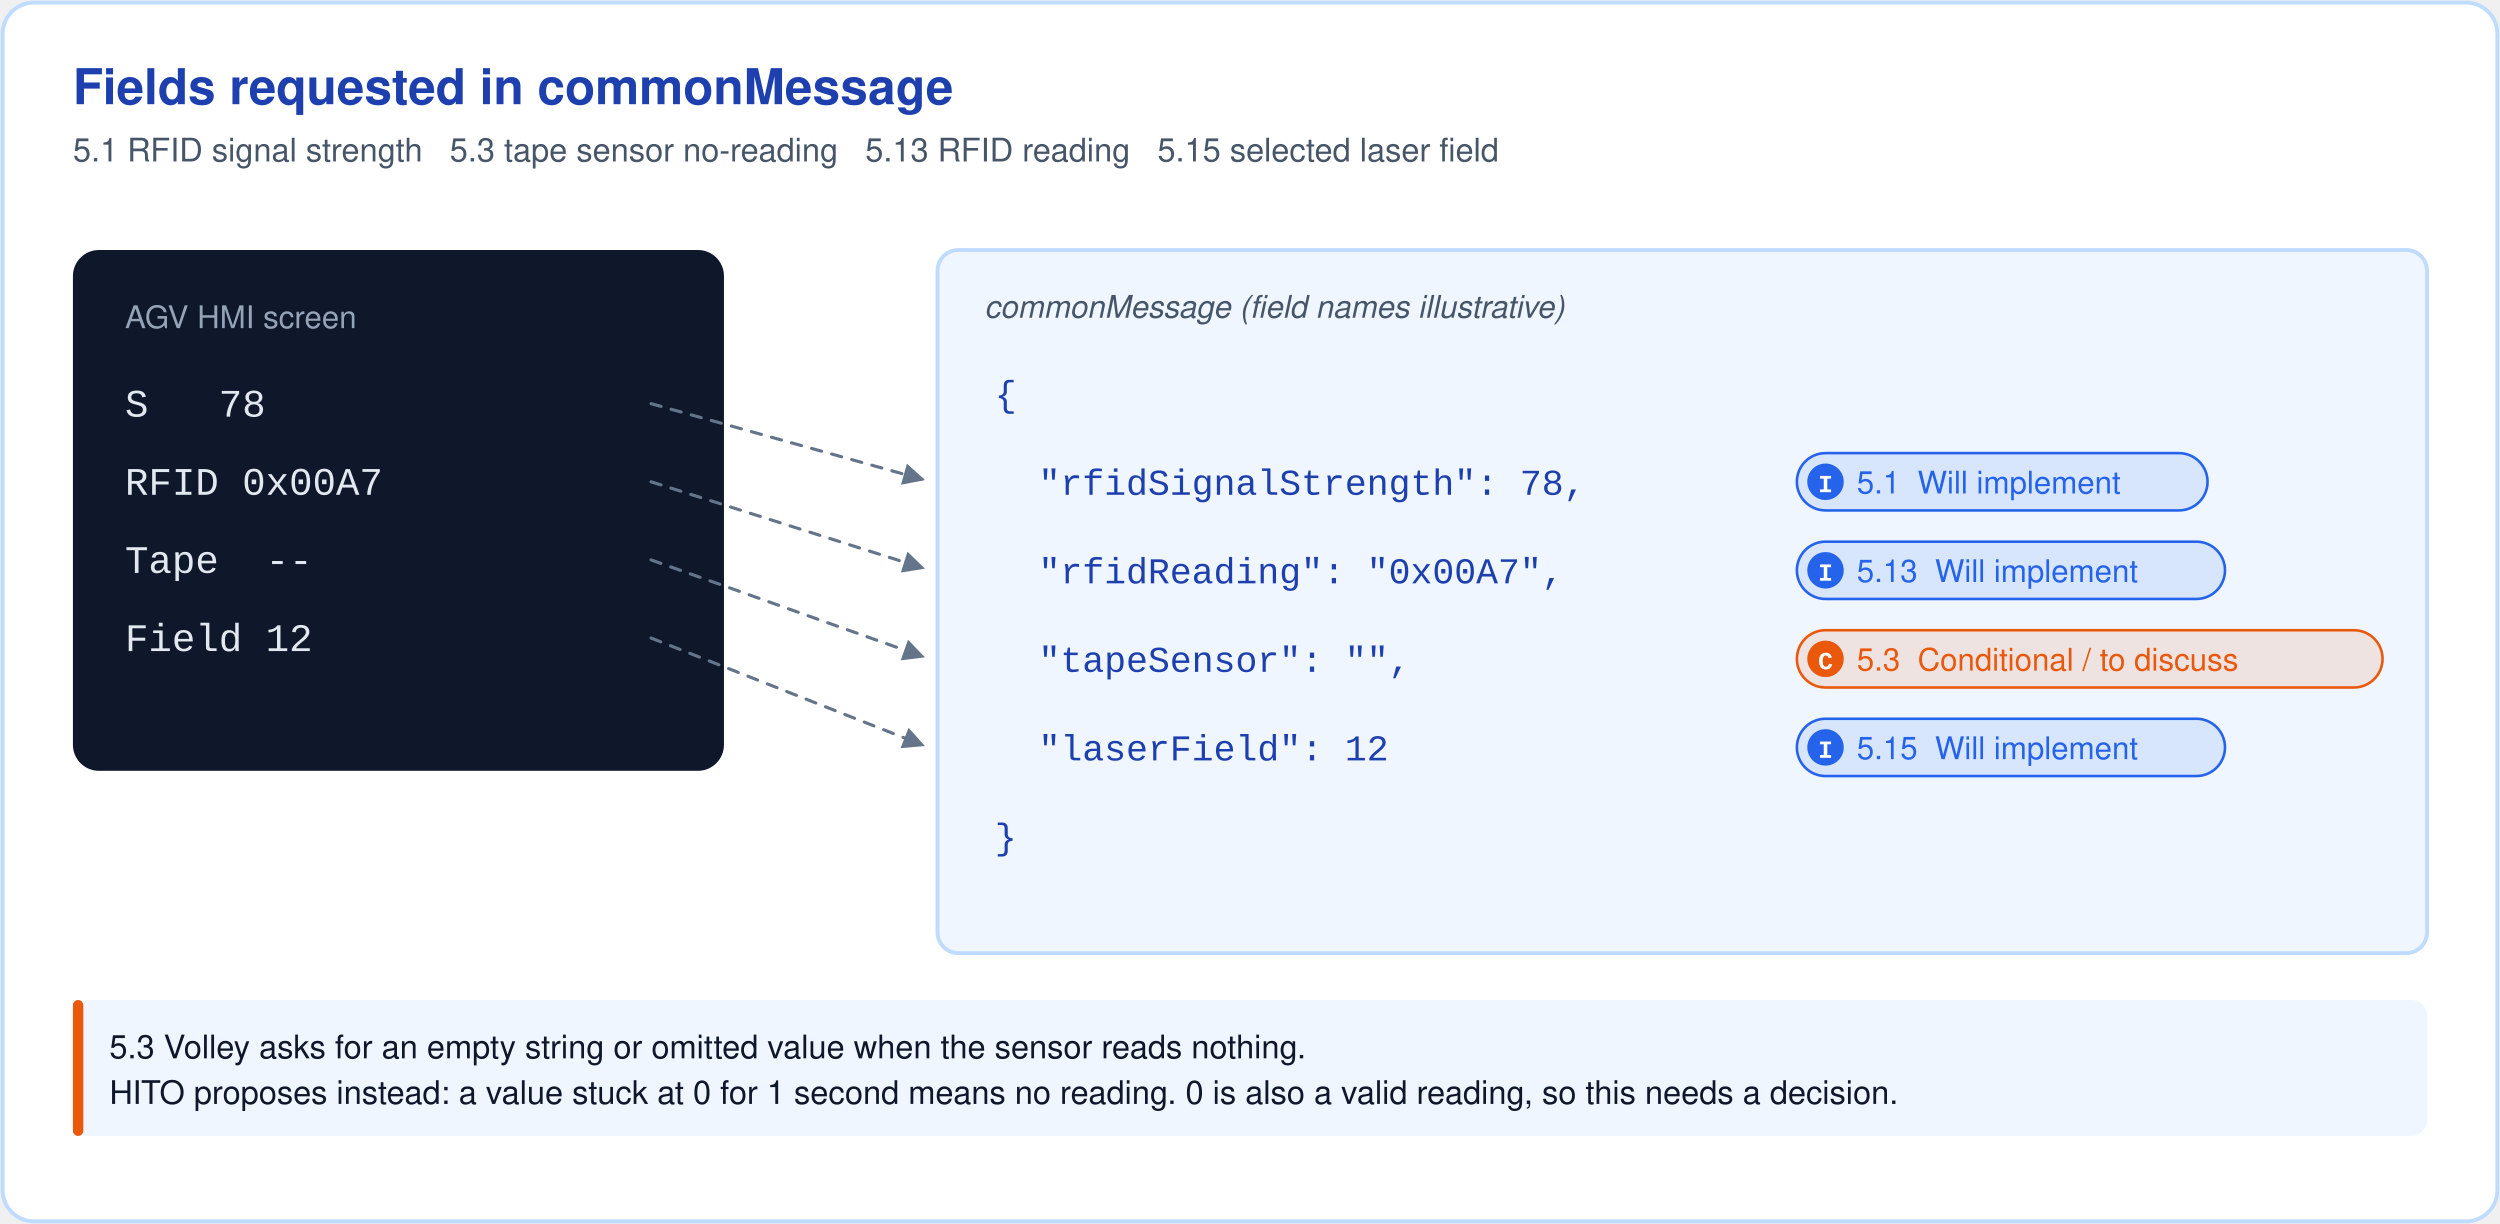
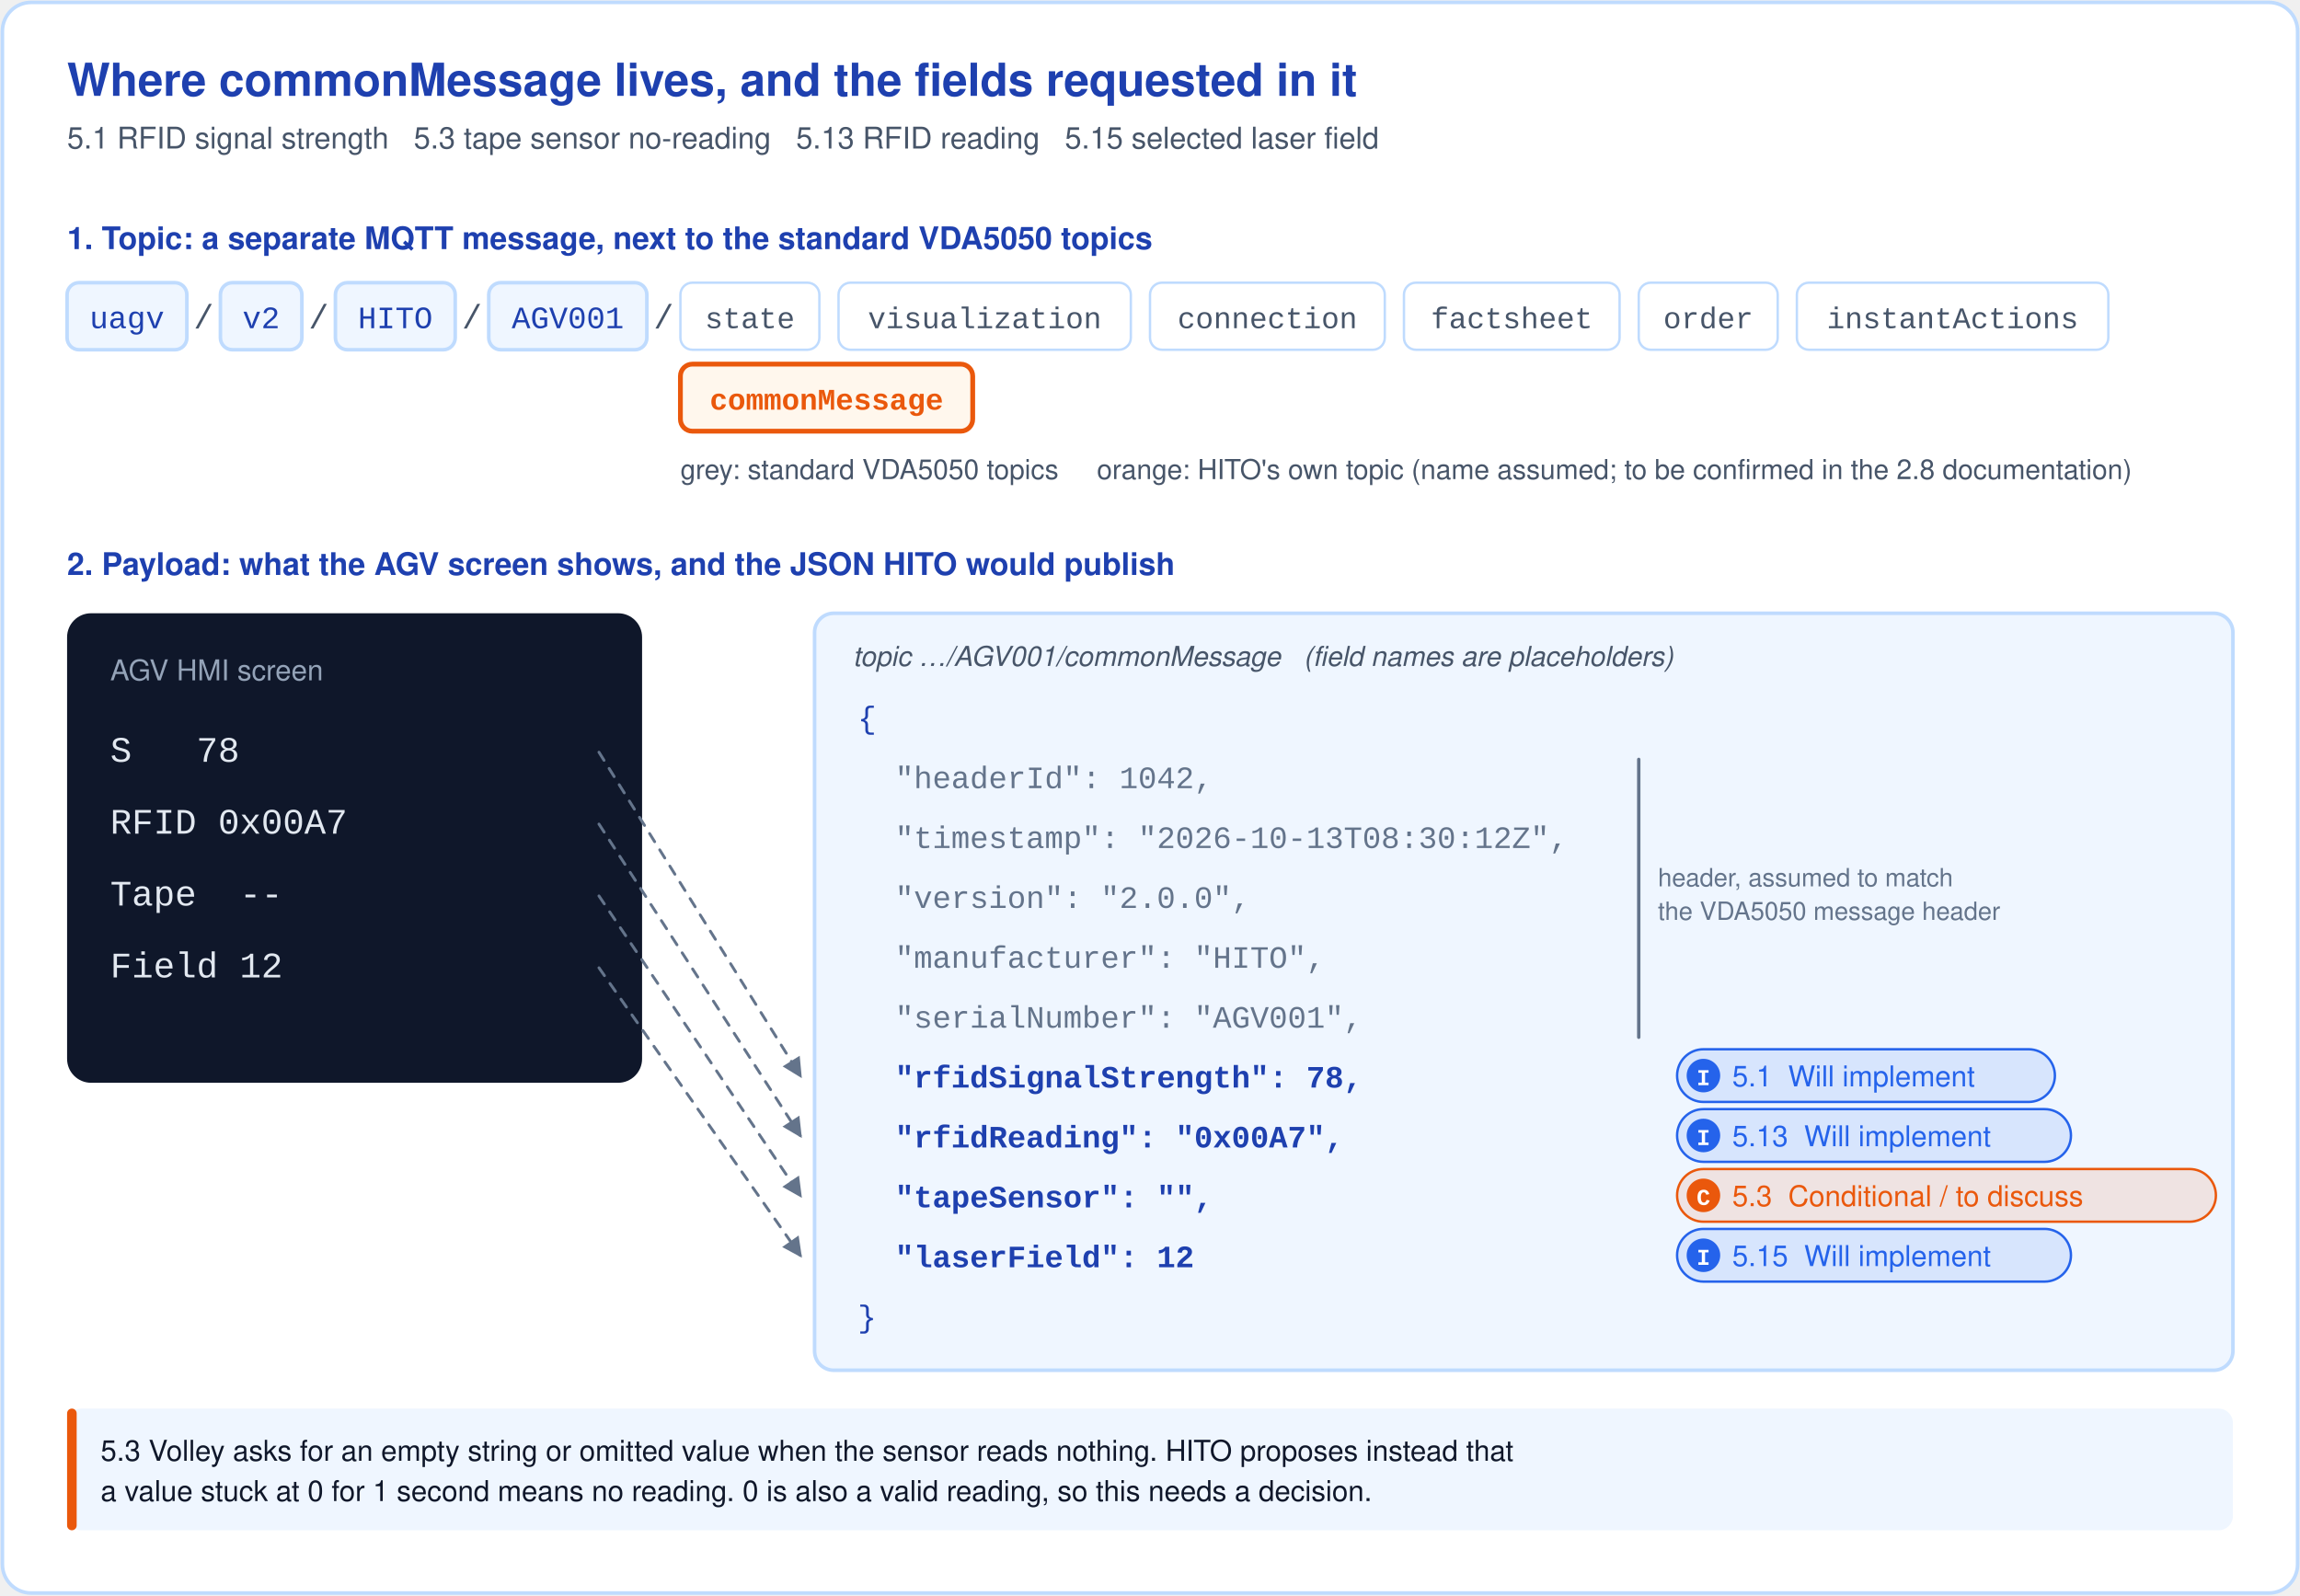
- <svg xmlns="http://www.w3.org/2000/svg" width="960" height="470" viewBox="0 0 960 470" role="img" aria-label="Fields requested in commonMessage">
+ <svg xmlns="http://www.w3.org/2000/svg" width="960" height="666" viewBox="0 0 960 666" role="img" aria-label="Where commonMessage lives, and the fields requested in it">
  <defs>
    <marker id="ah-primary" viewBox="0 0 10 10" refX="8.5" refY="5" markerWidth="7" markerHeight="7" orient="auto-start-reverse">
      <path d="M0,0 L10,5 L0,10 z" fill="#2563EB" />
    </marker>
    <marker id="ah-secondary" viewBox="0 0 10 10" refX="8.5" refY="5" markerWidth="7" markerHeight="7" orient="auto-start-reverse">
      <path d="M0,0 L10,5 L0,10 z" fill="#3B82F6" />
    </marker>
    <marker id="ah-accent" viewBox="0 0 10 10" refX="8.5" refY="5" markerWidth="7" markerHeight="7" orient="auto-start-reverse">
      <path d="M0,0 L10,5 L0,10 z" fill="#EA580C" />
    </marker>
    <marker id="ah-bg" viewBox="0 0 10 10" refX="8.5" refY="5" markerWidth="7" markerHeight="7" orient="auto-start-reverse">
      <path d="M0,0 L10,5 L0,10 z" fill="#EFF6FF" />
    </marker>
    <marker id="ah-fg" viewBox="0 0 10 10" refX="8.5" refY="5" markerWidth="7" markerHeight="7" orient="auto-start-reverse">
      <path d="M0,0 L10,5 L0,10 z" fill="#1E40AF" />
    </marker>
    <marker id="ah-card" viewBox="0 0 10 10" refX="8.5" refY="5" markerWidth="7" markerHeight="7" orient="auto-start-reverse">
      <path d="M0,0 L10,5 L0,10 z" fill="#FFFFFF" />
    </marker>
    <marker id="ah-muted" viewBox="0 0 10 10" refX="8.5" refY="5" markerWidth="7" markerHeight="7" orient="auto-start-reverse">
      <path d="M0,0 L10,5 L0,10 z" fill="#E9EFF8" />
    </marker>
    <marker id="ah-mutedfg" viewBox="0 0 10 10" refX="8.5" refY="5" markerWidth="7" markerHeight="7" orient="auto-start-reverse">
      <path d="M0,0 L10,5 L0,10 z" fill="#475569" />
    </marker>
    <marker id="ah-border" viewBox="0 0 10 10" refX="8.5" refY="5" markerWidth="7" markerHeight="7" orient="auto-start-reverse">
      <path d="M0,0 L10,5 L0,10 z" fill="#BFDBFE" />
    </marker>
    <marker id="ah-red" viewBox="0 0 10 10" refX="8.5" refY="5" markerWidth="7" markerHeight="7" orient="auto-start-reverse">
      <path d="M0,0 L10,5 L0,10 z" fill="#DC2626" />
    </marker>
    <marker id="ah-green" viewBox="0 0 10 10" refX="8.5" refY="5" markerWidth="7" markerHeight="7" orient="auto-start-reverse">
      <path d="M0,0 L10,5 L0,10 z" fill="#15803D" />
    </marker>
    <marker id="ah-teal" viewBox="0 0 10 10" refX="8.5" refY="5" markerWidth="7" markerHeight="7" orient="auto-start-reverse">
      <path d="M0,0 L10,5 L0,10 z" fill="#0E7490" />
    </marker>
    <marker id="ah-slate" viewBox="0 0 10 10" refX="8.5" refY="5" markerWidth="7" markerHeight="7" orient="auto-start-reverse">
      <path d="M0,0 L10,5 L0,10 z" fill="#64748B" />
    </marker>
    <marker id="ah-ink" viewBox="0 0 10 10" refX="8.5" refY="5" markerWidth="7" markerHeight="7" orient="auto-start-reverse">
      <path d="M0,0 L10,5 L0,10 z" fill="#0F172A" />
    </marker>
    <marker id="ah-tape" viewBox="0 0 10 10" refX="8.5" refY="5" markerWidth="7" markerHeight="7" orient="auto-start-reverse">
      <path d="M0,0 L10,5 L0,10 z" fill="#94A3B8" />
    </marker>
    <pattern id="hatch-red" width="8" height="8" patternUnits="userSpaceOnUse" patternTransform="rotate(45)">
      <rect width="8" height="8" fill="#DC2626" opacity="0.08" />
      <line x1="0" y1="0" x2="0" y2="8" stroke="#DC2626" stroke-width="2" opacity="0.35" />
    </pattern>
  </defs>
-   <rect x="1" y="1" width="958" height="468" rx="12" fill="#FFFFFF" stroke="#BFDBFE" stroke-width="1.5" />
-   <text x="28" y="40" font-family="'IBM Plex Sans', 'Segoe UI', Helvetica, Arial, sans-serif" font-size="19" font-weight="600" fill="#1E40AF" text-anchor="start" style="white-space:pre" xml:space="preserve">Fields requested in commonMessage</text>
+   <rect x="1" y="1" width="958" height="664" rx="12" fill="#FFFFFF" stroke="#BFDBFE" stroke-width="1.5" />
+   <text x="28" y="40" font-family="'IBM Plex Sans', 'Segoe UI', Helvetica, Arial, sans-serif" font-size="19" font-weight="600" fill="#1E40AF" text-anchor="start" style="white-space:pre" xml:space="preserve">Where commonMessage lives, and the fields requested in it</text>
  <text x="28" y="62" font-family="'IBM Plex Sans', 'Segoe UI', Helvetica, Arial, sans-serif" font-size="12.5" font-weight="400" fill="#475569" text-anchor="start" style="white-space:pre" xml:space="preserve">5.1 RFID signal strength   5.3 tape sensor no-reading   5.13 RFID reading   5.15 selected laser field</text>
-   <rect x="28" y="96" width="250" height="200" rx="10" fill="#0F172A" />
-   <text x="48" y="126" font-family="'IBM Plex Sans', 'Segoe UI', Helvetica, Arial, sans-serif" font-size="12" font-weight="400" fill="#94A3B8" text-anchor="start" style="white-space:pre" xml:space="preserve">AGV HMI screen</text>
-   <text x="48" y="160" font-family="'JetBrains Mono', Consolas, 'Courier New', monospace" font-size="15" font-weight="400" fill="#E2E8F0" text-anchor="start" style="white-space:pre" xml:space="preserve">S   78</text>
-   <text x="48" y="190" font-family="'JetBrains Mono', Consolas, 'Courier New', monospace" font-size="15" font-weight="400" fill="#E2E8F0" text-anchor="start" style="white-space:pre" xml:space="preserve">RFID 0x00A7</text>
-   <text x="48" y="220" font-family="'JetBrains Mono', Consolas, 'Courier New', monospace" font-size="15" font-weight="400" fill="#E2E8F0" text-anchor="start" style="white-space:pre" xml:space="preserve">Tape  --</text>
-   <text x="48" y="250" font-family="'JetBrains Mono', Consolas, 'Courier New', monospace" font-size="15" font-weight="400" fill="#E2E8F0" text-anchor="start" style="white-space:pre" xml:space="preserve">Field 12</text>
-   <rect x="360" y="96" width="572" height="270" rx="8" fill="#EFF6FF" stroke="#BFDBFE" stroke-width="1.5" />
-   <text x="378" y="122" font-family="'IBM Plex Sans', 'Segoe UI', Helvetica, Arial, sans-serif" font-size="12" font-weight="400" fill="#475569" text-anchor="start" style="white-space:pre" xml:space="preserve" font-style="italic">commonMessage (field names illustrative)</text>
-   <text x="382" y="156" font-family="'JetBrains Mono', Consolas, 'Courier New', monospace" font-size="14" font-weight="400" fill="#1E40AF" text-anchor="start" style="white-space:pre" xml:space="preserve">{</text>
-   <text x="382" y="190" font-family="'JetBrains Mono', Consolas, 'Courier New', monospace" font-size="14" font-weight="400" fill="#1E40AF" text-anchor="start" style="white-space:pre" xml:space="preserve">  "rfidSignalStrength": 78,</text>
-   <rect x="690" y="174" width="157.7" height="22" rx="11" fill="#2563EB" opacity="0.12" />
-   <rect x="690" y="174" width="157.7" height="22" rx="11" fill="none" stroke="#2563EB" stroke-width="1" />
-   <circle cx="701" cy="185" r="7" fill="#2563EB" />
-   <text x="701" y="189" font-family="'JetBrains Mono', Consolas, 'Courier New', monospace" font-size="9.5" font-weight="700" fill="#FFFFFF" text-anchor="middle" style="white-space:pre" xml:space="preserve">I</text>
-   <text x="713" y="189.5" font-family="'IBM Plex Sans', 'Segoe UI', Helvetica, Arial, sans-serif" font-size="12" font-weight="500" fill="#2563EB" text-anchor="start" style="white-space:pre" xml:space="preserve">5.1  Will implement</text>
-   <text x="382" y="224" font-family="'JetBrains Mono', Consolas, 'Courier New', monospace" font-size="14" font-weight="400" fill="#1E40AF" text-anchor="start" style="white-space:pre" xml:space="preserve">  "rfidReading": "0x00A7",</text>
-   <rect x="690" y="208" width="164.4" height="22" rx="11" fill="#2563EB" opacity="0.12" />
-   <rect x="690" y="208" width="164.4" height="22" rx="11" fill="none" stroke="#2563EB" stroke-width="1" />
-   <circle cx="701" cy="219" r="7" fill="#2563EB" />
-   <text x="701" y="223" font-family="'JetBrains Mono', Consolas, 'Courier New', monospace" font-size="9.5" font-weight="700" fill="#FFFFFF" text-anchor="middle" style="white-space:pre" xml:space="preserve">I</text>
-   <text x="713" y="223.5" font-family="'IBM Plex Sans', 'Segoe UI', Helvetica, Arial, sans-serif" font-size="12" font-weight="500" fill="#2563EB" text-anchor="start" style="white-space:pre" xml:space="preserve">5.13  Will implement</text>
-   <text x="382" y="258" font-family="'JetBrains Mono', Consolas, 'Courier New', monospace" font-size="14" font-weight="400" fill="#1E40AF" text-anchor="start" style="white-space:pre" xml:space="preserve">  "tapeSensor": "",</text>
-   <rect x="690" y="242" width="224.9" height="22" rx="11" fill="#EA580C" opacity="0.12" />
-   <rect x="690" y="242" width="224.9" height="22" rx="11" fill="none" stroke="#EA580C" stroke-width="1" />
-   <circle cx="701" cy="253" r="7" fill="#EA580C" />
-   <text x="701" y="257" font-family="'JetBrains Mono', Consolas, 'Courier New', monospace" font-size="9.5" font-weight="700" fill="#FFFFFF" text-anchor="middle" style="white-space:pre" xml:space="preserve">C</text>
-   <text x="713" y="257.5" font-family="'IBM Plex Sans', 'Segoe UI', Helvetica, Arial, sans-serif" font-size="12" font-weight="500" fill="#EA580C" text-anchor="start" style="white-space:pre" xml:space="preserve">5.3  Conditional / to discuss</text>
-   <text x="382" y="292" font-family="'JetBrains Mono', Consolas, 'Courier New', monospace" font-size="14" font-weight="400" fill="#1E40AF" text-anchor="start" style="white-space:pre" xml:space="preserve">  "laserField": 12</text>
-   <rect x="690" y="276" width="164.4" height="22" rx="11" fill="#2563EB" opacity="0.12" />
-   <rect x="690" y="276" width="164.4" height="22" rx="11" fill="none" stroke="#2563EB" stroke-width="1" />
-   <circle cx="701" cy="287" r="7" fill="#2563EB" />
-   <text x="701" y="291" font-family="'JetBrains Mono', Consolas, 'Courier New', monospace" font-size="9.5" font-weight="700" fill="#FFFFFF" text-anchor="middle" style="white-space:pre" xml:space="preserve">I</text>
-   <text x="713" y="291.5" font-family="'IBM Plex Sans', 'Segoe UI', Helvetica, Arial, sans-serif" font-size="12" font-weight="500" fill="#2563EB" text-anchor="start" style="white-space:pre" xml:space="preserve">5.15  Will implement</text>
-   <text x="382" y="326" font-family="'JetBrains Mono', Consolas, 'Courier New', monospace" font-size="14" font-weight="400" fill="#1E40AF" text-anchor="start" style="white-space:pre" xml:space="preserve">}</text>
-   <line x1="250" y1="155" x2="354" y2="184" stroke="#64748B" stroke-width="1.2" stroke-linecap="round" stroke-dasharray="4 4" marker-end="url(#ah-slate)" />
-   <line x1="250" y1="185" x2="354" y2="218" stroke="#64748B" stroke-width="1.2" stroke-linecap="round" stroke-dasharray="4 4" marker-end="url(#ah-slate)" />
-   <line x1="250" y1="215" x2="354" y2="252" stroke="#64748B" stroke-width="1.2" stroke-linecap="round" stroke-dasharray="4 4" marker-end="url(#ah-slate)" />
-   <line x1="250" y1="245" x2="354" y2="286" stroke="#64748B" stroke-width="1.2" stroke-linecap="round" stroke-dasharray="4 4" marker-end="url(#ah-slate)" />
-   <rect x="28" y="384" width="904" height="52.2" rx="6" fill="#EFF6FF" />
-   <rect x="28" y="384" width="4" height="52.2" rx="2" fill="#EA580C" />
-   <text x="42" y="406.4" font-family="'IBM Plex Sans', 'Segoe UI', Helvetica, Arial, sans-serif" font-size="12.5" font-weight="400" fill="#0F172A" text-anchor="start" style="white-space:pre" xml:space="preserve">5.3 Volley asks for an empty string or omitted value when the sensor reads nothing.</text>
-   <text x="42" y="423.9" font-family="'IBM Plex Sans', 'Segoe UI', Helvetica, Arial, sans-serif" font-size="12.5" font-weight="400" fill="#0F172A" text-anchor="start" style="white-space:pre" xml:space="preserve">HITO proposes instead: a value stuck at 0 for 1 second means no reading. 0 is also a valid reading, so this needs a decision.</text>
+   <text x="28" y="104" font-family="'IBM Plex Sans', 'Segoe UI', Helvetica, Arial, sans-serif" font-size="13" font-weight="600" fill="#1E40AF" text-anchor="start" style="white-space:pre" xml:space="preserve">1. Topic: a separate MQTT message, next to the standard VDA5050 topics</text>
+   <rect x="28" y="118" width="50" height="28" rx="5" fill="#EFF6FF" stroke="#BFDBFE" stroke-width="1.5" />
+   <text x="53" y="137" font-family="'JetBrains Mono', Consolas, 'Courier New', monospace" font-size="13" font-weight="400" fill="#1E40AF" text-anchor="middle" style="white-space:pre" xml:space="preserve">uagv</text>
+   <text x="85" y="137" font-family="'JetBrains Mono', Consolas, 'Courier New', monospace" font-size="14" font-weight="400" fill="#475569" text-anchor="middle" style="white-space:pre" xml:space="preserve">/</text>
+   <rect x="92" y="118" width="34" height="28" rx="5" fill="#EFF6FF" stroke="#BFDBFE" stroke-width="1.5" />
+   <text x="109" y="137" font-family="'JetBrains Mono', Consolas, 'Courier New', monospace" font-size="13" font-weight="400" fill="#1E40AF" text-anchor="middle" style="white-space:pre" xml:space="preserve">v2</text>
+   <text x="133" y="137" font-family="'JetBrains Mono', Consolas, 'Courier New', monospace" font-size="14" font-weight="400" fill="#475569" text-anchor="middle" style="white-space:pre" xml:space="preserve">/</text>
+   <rect x="140" y="118" width="50" height="28" rx="5" fill="#EFF6FF" stroke="#BFDBFE" stroke-width="1.5" />
+   <text x="165" y="137" font-family="'JetBrains Mono', Consolas, 'Courier New', monospace" font-size="13" font-weight="400" fill="#1E40AF" text-anchor="middle" style="white-space:pre" xml:space="preserve">HITO</text>
+   <text x="197" y="137" font-family="'JetBrains Mono', Consolas, 'Courier New', monospace" font-size="14" font-weight="400" fill="#475569" text-anchor="middle" style="white-space:pre" xml:space="preserve">/</text>
+   <rect x="204" y="118" width="66" height="28" rx="5" fill="#EFF6FF" stroke="#BFDBFE" stroke-width="1.5" />
+   <text x="237" y="137" font-family="'JetBrains Mono', Consolas, 'Courier New', monospace" font-size="13" font-weight="400" fill="#1E40AF" text-anchor="middle" style="white-space:pre" xml:space="preserve">AGV001</text>
+   <text x="277" y="137" font-family="'JetBrains Mono', Consolas, 'Courier New', monospace" font-size="14" font-weight="400" fill="#475569" text-anchor="middle" style="white-space:pre" xml:space="preserve">/</text>
+   <rect x="284" y="118" width="58" height="28" rx="5" fill="#FFFFFF" stroke="#BFDBFE" stroke-width="1" />
+   <text x="313" y="137" font-family="'JetBrains Mono', Consolas, 'Courier New', monospace" font-size="12.5" font-weight="400" fill="#475569" text-anchor="middle" style="white-space:pre" xml:space="preserve">state</text>
+   <rect x="350" y="118" width="122" height="28" rx="5" fill="#FFFFFF" stroke="#BFDBFE" stroke-width="1" />
+   <text x="411" y="137" font-family="'JetBrains Mono', Consolas, 'Courier New', monospace" font-size="12.5" font-weight="400" fill="#475569" text-anchor="middle" style="white-space:pre" xml:space="preserve">visualization</text>
+   <rect x="480" y="118" width="98" height="28" rx="5" fill="#FFFFFF" stroke="#BFDBFE" stroke-width="1" />
+   <text x="529" y="137" font-family="'JetBrains Mono', Consolas, 'Courier New', monospace" font-size="12.5" font-weight="400" fill="#475569" text-anchor="middle" style="white-space:pre" xml:space="preserve">connection</text>
+   <rect x="586" y="118" width="90" height="28" rx="5" fill="#FFFFFF" stroke="#BFDBFE" stroke-width="1" />
+   <text x="631" y="137" font-family="'JetBrains Mono', Consolas, 'Courier New', monospace" font-size="12.5" font-weight="400" fill="#475569" text-anchor="middle" style="white-space:pre" xml:space="preserve">factsheet</text>
+   <rect x="684" y="118" width="58" height="28" rx="5" fill="#FFFFFF" stroke="#BFDBFE" stroke-width="1" />
+   <text x="713" y="137" font-family="'JetBrains Mono', Consolas, 'Courier New', monospace" font-size="12.5" font-weight="400" fill="#475569" text-anchor="middle" style="white-space:pre" xml:space="preserve">order</text>
+   <rect x="750" y="118" width="130" height="28" rx="5" fill="#FFFFFF" stroke="#BFDBFE" stroke-width="1" />
+   <text x="815" y="137" font-family="'JetBrains Mono', Consolas, 'Courier New', monospace" font-size="12.5" font-weight="400" fill="#475569" text-anchor="middle" style="white-space:pre" xml:space="preserve">instantActions</text>
+   <rect x="284" y="152" width="122" height="28" rx="5" fill="#FFF7ED" stroke="#EA580C" stroke-width="2" />
+   <text x="345" y="171" font-family="'JetBrains Mono', Consolas, 'Courier New', monospace" font-size="12.5" font-weight="700" fill="#EA580C" text-anchor="middle" style="white-space:pre" xml:space="preserve">commonMessage</text>
+   <text x="284" y="200" font-family="'IBM Plex Sans', 'Segoe UI', Helvetica, Arial, sans-serif" font-size="11.5" font-weight="400" fill="#475569" text-anchor="start" style="white-space:pre" xml:space="preserve">grey: standard VDA5050 topics     orange: HITO's own topic (name assumed; to be confirmed in the 2.8 documentation)</text>
+   <text x="28" y="200" font-family="'IBM Plex Sans', 'Segoe UI', Helvetica, Arial, sans-serif" font-size="11" font-weight="400" fill="#0F172A" text-anchor="start" style="white-space:pre" xml:space="preserve" />
+   <text x="28" y="240" font-family="'IBM Plex Sans', 'Segoe UI', Helvetica, Arial, sans-serif" font-size="13" font-weight="600" fill="#1E40AF" text-anchor="start" style="white-space:pre" xml:space="preserve">2. Payload: what the AGV screen shows, and the JSON HITO would publish</text>
+   <rect x="28" y="256" width="240" height="196" rx="10" fill="#0F172A" />
+   <text x="46" y="284" font-family="'IBM Plex Sans', 'Segoe UI', Helvetica, Arial, sans-serif" font-size="12" font-weight="400" fill="#94A3B8" text-anchor="start" style="white-space:pre" xml:space="preserve">AGV HMI screen</text>
+   <text x="46" y="318" font-family="'JetBrains Mono', Consolas, 'Courier New', monospace" font-size="15" font-weight="400" fill="#E2E8F0" text-anchor="start" style="white-space:pre" xml:space="preserve">S   78</text>
+   <text x="46" y="348" font-family="'JetBrains Mono', Consolas, 'Courier New', monospace" font-size="15" font-weight="400" fill="#E2E8F0" text-anchor="start" style="white-space:pre" xml:space="preserve">RFID 0x00A7</text>
+   <text x="46" y="378" font-family="'JetBrains Mono', Consolas, 'Courier New', monospace" font-size="15" font-weight="400" fill="#E2E8F0" text-anchor="start" style="white-space:pre" xml:space="preserve">Tape  --</text>
+   <text x="46" y="408" font-family="'JetBrains Mono', Consolas, 'Courier New', monospace" font-size="15" font-weight="400" fill="#E2E8F0" text-anchor="start" style="white-space:pre" xml:space="preserve">Field 12</text>
+   <rect x="340" y="256" width="592" height="316" rx="8" fill="#EFF6FF" stroke="#BFDBFE" stroke-width="1.5" />
+   <text x="356" y="278" font-family="'IBM Plex Sans', 'Segoe UI', Helvetica, Arial, sans-serif" font-size="11.5" font-weight="400" fill="#475569" text-anchor="start" style="white-space:pre" xml:space="preserve" font-style="italic">topic …/AGV001/commonMessage   (field names are placeholders)</text>
+   <text x="358" y="304" font-family="'JetBrains Mono', Consolas, 'Courier New', monospace" font-size="13" font-weight="400" fill="#1E40AF" text-anchor="start" style="white-space:pre" xml:space="preserve">{</text>
+   <text x="358" y="329" font-family="'JetBrains Mono', Consolas, 'Courier New', monospace" font-size="13" font-weight="400" fill="#64748B" text-anchor="start" style="white-space:pre" xml:space="preserve">  "headerId": 1042,</text>
+   <text x="358" y="354" font-family="'JetBrains Mono', Consolas, 'Courier New', monospace" font-size="13" font-weight="400" fill="#64748B" text-anchor="start" style="white-space:pre" xml:space="preserve">  "timestamp": "2026-10-13T08:30:12Z",</text>
+   <text x="358" y="379" font-family="'JetBrains Mono', Consolas, 'Courier New', monospace" font-size="13" font-weight="400" fill="#64748B" text-anchor="start" style="white-space:pre" xml:space="preserve">  "version": "2.0.0",</text>
+   <text x="358" y="404" font-family="'JetBrains Mono', Consolas, 'Courier New', monospace" font-size="13" font-weight="400" fill="#64748B" text-anchor="start" style="white-space:pre" xml:space="preserve">  "manufacturer": "HITO",</text>
+   <text x="358" y="429" font-family="'JetBrains Mono', Consolas, 'Courier New', monospace" font-size="13" font-weight="400" fill="#64748B" text-anchor="start" style="white-space:pre" xml:space="preserve">  "serialNumber": "AGV001",</text>
+   <text x="358" y="454" font-family="'JetBrains Mono', Consolas, 'Courier New', monospace" font-size="13" font-weight="600" fill="#1E40AF" text-anchor="start" style="white-space:pre" xml:space="preserve">  "rfidSignalStrength": 78,</text>
+   <rect x="700" y="438" width="157.7" height="22" rx="11" fill="#2563EB" opacity="0.12" />
+   <rect x="700" y="438" width="157.7" height="22" rx="11" fill="none" stroke="#2563EB" stroke-width="1" />
+   <circle cx="711" cy="449" r="7" fill="#2563EB" />
+   <text x="711" y="453" font-family="'JetBrains Mono', Consolas, 'Courier New', monospace" font-size="9.5" font-weight="700" fill="#FFFFFF" text-anchor="middle" style="white-space:pre" xml:space="preserve">I</text>
+   <text x="723" y="453.5" font-family="'IBM Plex Sans', 'Segoe UI', Helvetica, Arial, sans-serif" font-size="12" font-weight="500" fill="#2563EB" text-anchor="start" style="white-space:pre" xml:space="preserve">5.1  Will implement</text>
+   <text x="358" y="479" font-family="'JetBrains Mono', Consolas, 'Courier New', monospace" font-size="13" font-weight="600" fill="#1E40AF" text-anchor="start" style="white-space:pre" xml:space="preserve">  "rfidReading": "0x00A7",</text>
+   <rect x="700" y="463" width="164.4" height="22" rx="11" fill="#2563EB" opacity="0.12" />
+   <rect x="700" y="463" width="164.4" height="22" rx="11" fill="none" stroke="#2563EB" stroke-width="1" />
+   <circle cx="711" cy="474" r="7" fill="#2563EB" />
+   <text x="711" y="478" font-family="'JetBrains Mono', Consolas, 'Courier New', monospace" font-size="9.5" font-weight="700" fill="#FFFFFF" text-anchor="middle" style="white-space:pre" xml:space="preserve">I</text>
+   <text x="723" y="478.5" font-family="'IBM Plex Sans', 'Segoe UI', Helvetica, Arial, sans-serif" font-size="12" font-weight="500" fill="#2563EB" text-anchor="start" style="white-space:pre" xml:space="preserve">5.13  Will implement</text>
+   <text x="358" y="504" font-family="'JetBrains Mono', Consolas, 'Courier New', monospace" font-size="13" font-weight="600" fill="#1E40AF" text-anchor="start" style="white-space:pre" xml:space="preserve">  "tapeSensor": "",</text>
+   <rect x="700" y="488" width="224.9" height="22" rx="11" fill="#EA580C" opacity="0.12" />
+   <rect x="700" y="488" width="224.9" height="22" rx="11" fill="none" stroke="#EA580C" stroke-width="1" />
+   <circle cx="711" cy="499" r="7" fill="#EA580C" />
+   <text x="711" y="503" font-family="'JetBrains Mono', Consolas, 'Courier New', monospace" font-size="9.5" font-weight="700" fill="#FFFFFF" text-anchor="middle" style="white-space:pre" xml:space="preserve">C</text>
+   <text x="723" y="503.5" font-family="'IBM Plex Sans', 'Segoe UI', Helvetica, Arial, sans-serif" font-size="12" font-weight="500" fill="#EA580C" text-anchor="start" style="white-space:pre" xml:space="preserve">5.3  Conditional / to discuss</text>
+   <text x="358" y="529" font-family="'JetBrains Mono', Consolas, 'Courier New', monospace" font-size="13" font-weight="600" fill="#1E40AF" text-anchor="start" style="white-space:pre" xml:space="preserve">  "laserField": 12</text>
+   <rect x="700" y="513" width="164.4" height="22" rx="11" fill="#2563EB" opacity="0.12" />
+   <rect x="700" y="513" width="164.4" height="22" rx="11" fill="none" stroke="#2563EB" stroke-width="1" />
+   <circle cx="711" cy="524" r="7" fill="#2563EB" />
+   <text x="711" y="528" font-family="'JetBrains Mono', Consolas, 'Courier New', monospace" font-size="9.5" font-weight="700" fill="#FFFFFF" text-anchor="middle" style="white-space:pre" xml:space="preserve">I</text>
+   <text x="723" y="528.5" font-family="'IBM Plex Sans', 'Segoe UI', Helvetica, Arial, sans-serif" font-size="12" font-weight="500" fill="#2563EB" text-anchor="start" style="white-space:pre" xml:space="preserve">5.15  Will implement</text>
+   <text x="358" y="554" font-family="'JetBrains Mono', Consolas, 'Courier New', monospace" font-size="13" font-weight="400" fill="#1E40AF" text-anchor="start" style="white-space:pre" xml:space="preserve">}</text>
+   <line x1="684" y1="317" x2="684" y2="433" stroke="#64748B" stroke-width="1.4" stroke-linecap="round" />
+   <text x="692" y="370" font-family="'IBM Plex Sans', 'Segoe UI', Helvetica, Arial, sans-serif" font-size="10.5" font-weight="400" fill="#64748B" text-anchor="start" style="white-space:pre" xml:space="preserve">header, assumed to match</text>
+   <text x="692" y="384" font-family="'IBM Plex Sans', 'Segoe UI', Helvetica, Arial, sans-serif" font-size="10.5" font-weight="400" fill="#64748B" text-anchor="start" style="white-space:pre" xml:space="preserve">the VDA5050 message header</text>
+   <line x1="250" y1="314" x2="334" y2="449" stroke="#64748B" stroke-width="1.2" stroke-linecap="round" stroke-dasharray="4 4" marker-end="url(#ah-slate)" />
+   <line x1="250" y1="344" x2="334" y2="474" stroke="#64748B" stroke-width="1.2" stroke-linecap="round" stroke-dasharray="4 4" marker-end="url(#ah-slate)" />
+   <line x1="250" y1="374" x2="334" y2="499" stroke="#64748B" stroke-width="1.2" stroke-linecap="round" stroke-dasharray="4 4" marker-end="url(#ah-slate)" />
+   <line x1="250" y1="404" x2="334" y2="524" stroke="#64748B" stroke-width="1.2" stroke-linecap="round" stroke-dasharray="4 4" marker-end="url(#ah-slate)" />
+   <rect x="28" y="588" width="904" height="50.8" rx="6" fill="#EFF6FF" />
+   <rect x="28" y="588" width="4" height="50.8" rx="2" fill="#EA580C" />
+   <text x="42" y="609.8" font-family="'IBM Plex Sans', 'Segoe UI', Helvetica, Arial, sans-serif" font-size="12" font-weight="400" fill="#0F172A" text-anchor="start" style="white-space:pre" xml:space="preserve">5.3 Volley asks for an empty string or omitted value when the sensor reads nothing. HITO proposes instead that</text>
+   <text x="42" y="626.6" font-family="'IBM Plex Sans', 'Segoe UI', Helvetica, Arial, sans-serif" font-size="12" font-weight="400" fill="#0F172A" text-anchor="start" style="white-space:pre" xml:space="preserve">a value stuck at 0 for 1 second means no reading. 0 is also a valid reading, so this needs a decision.</text>
</svg>
